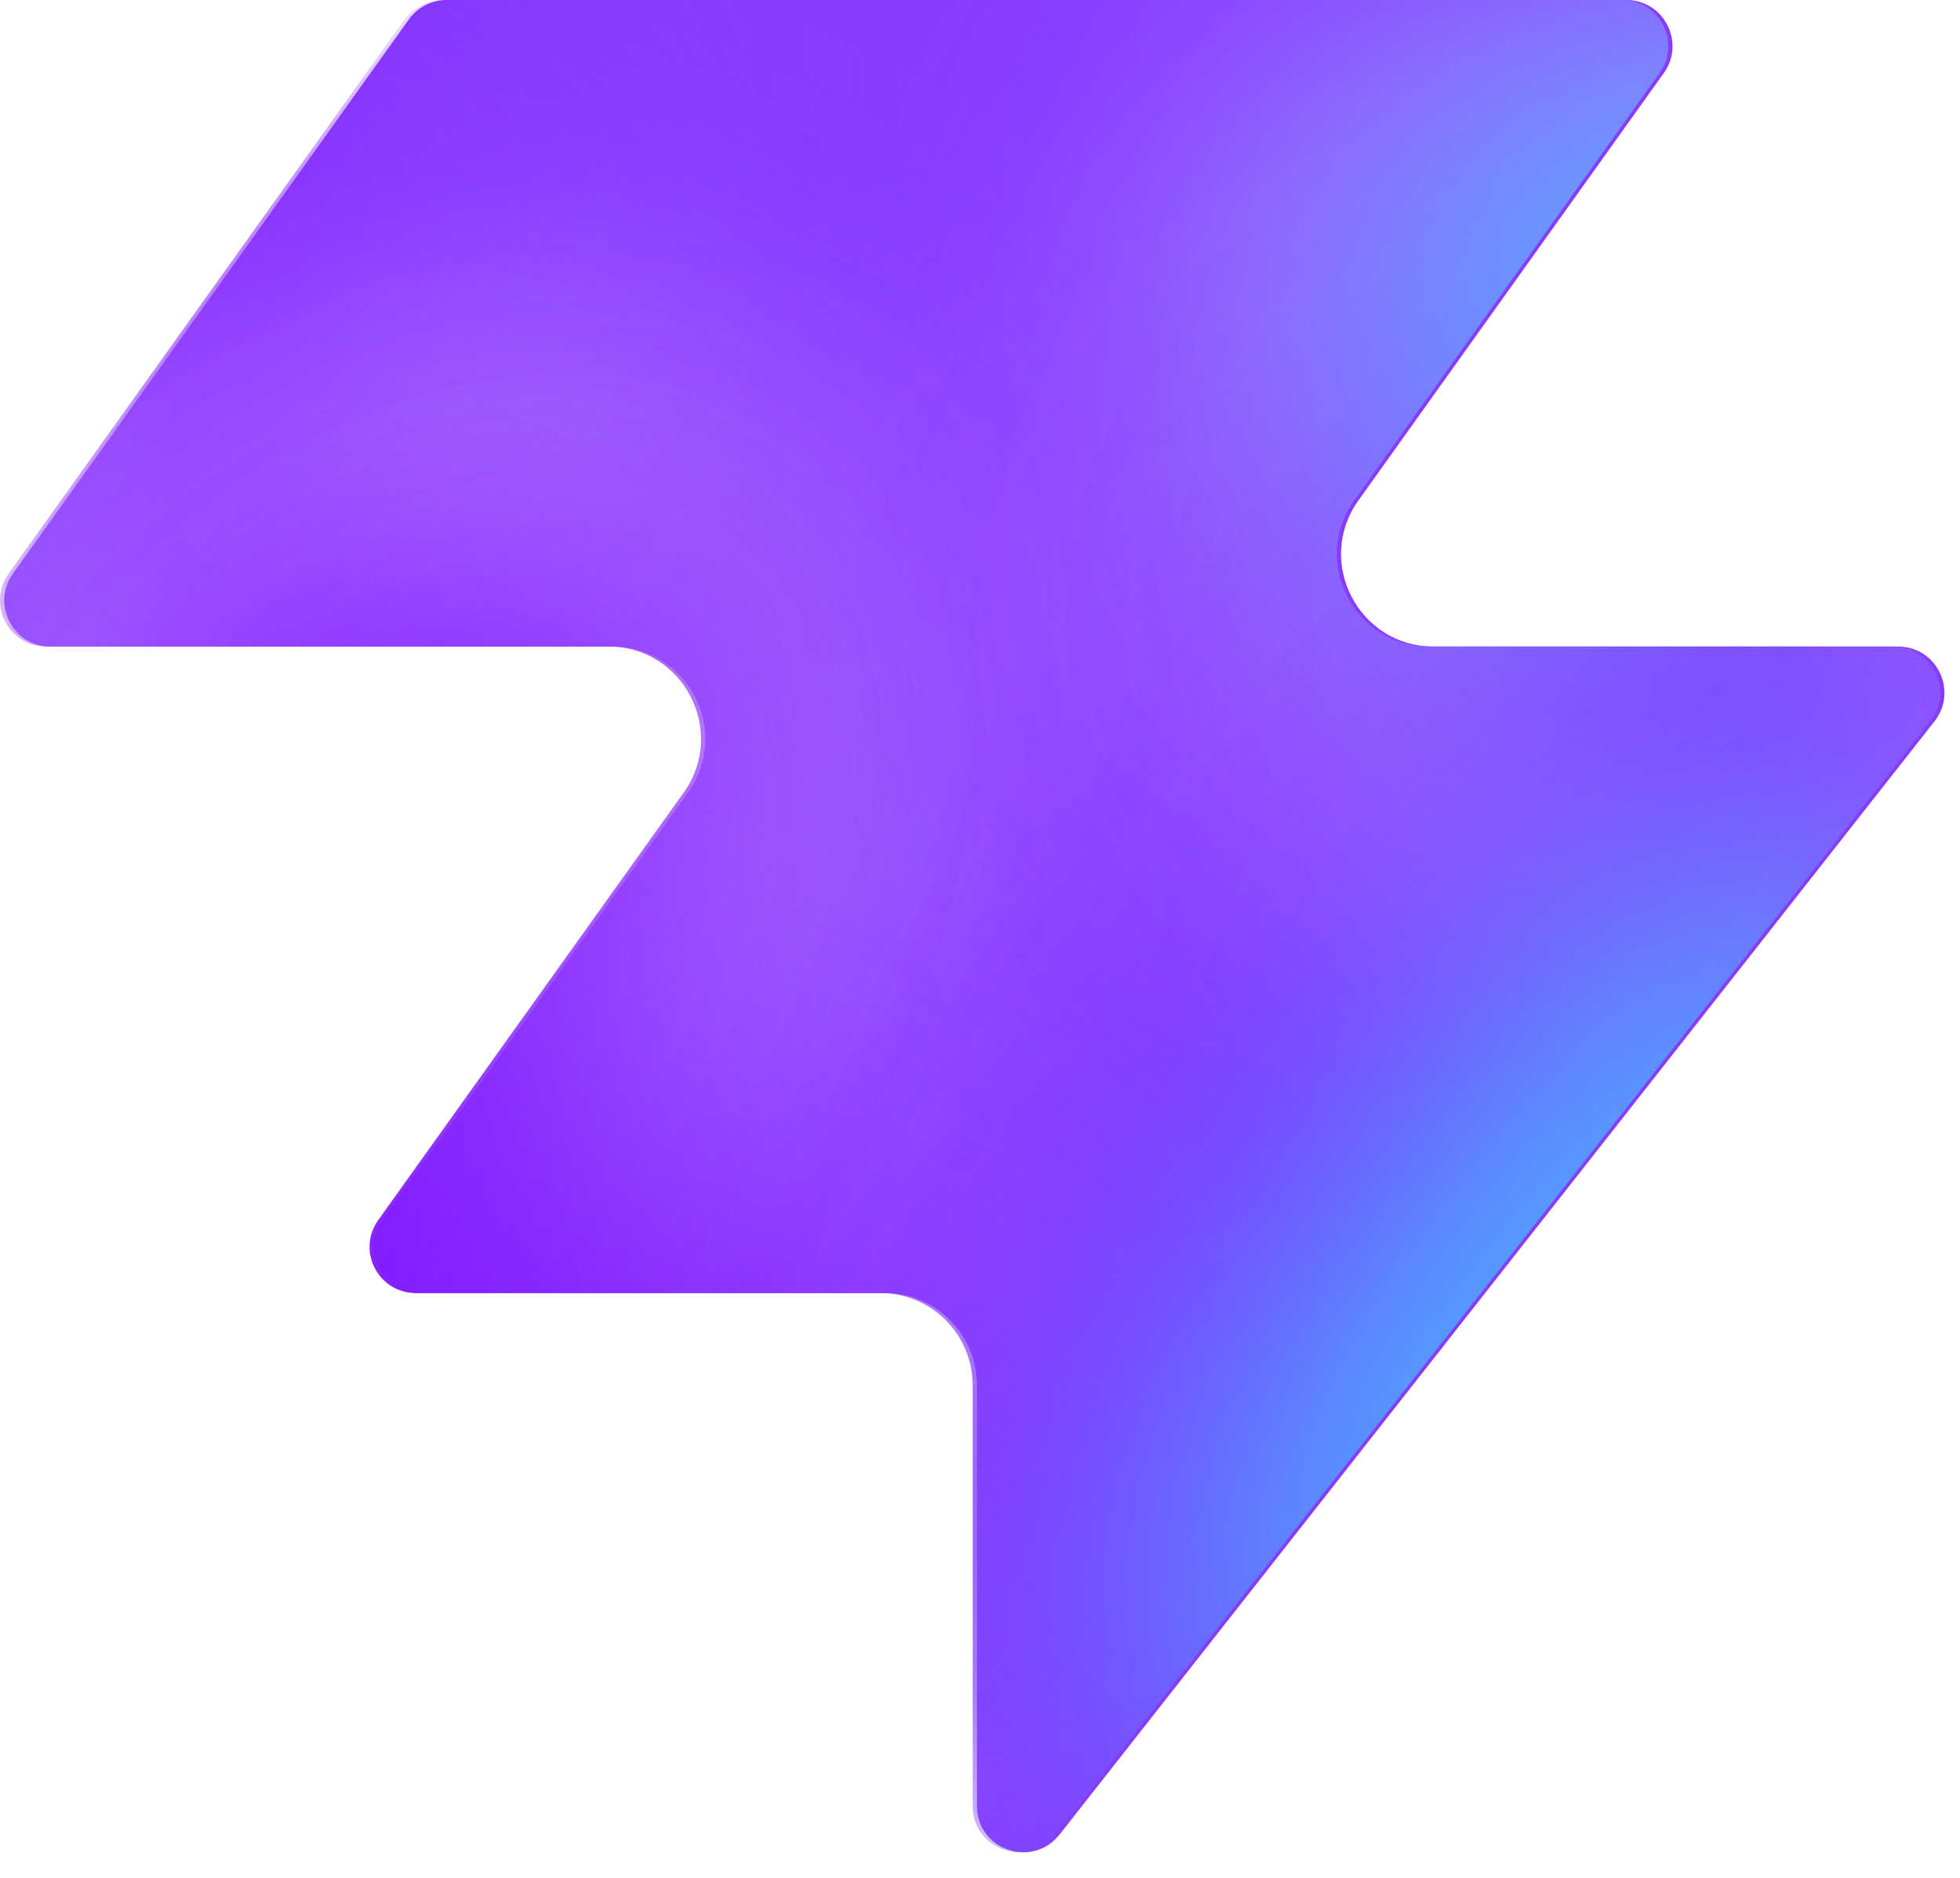
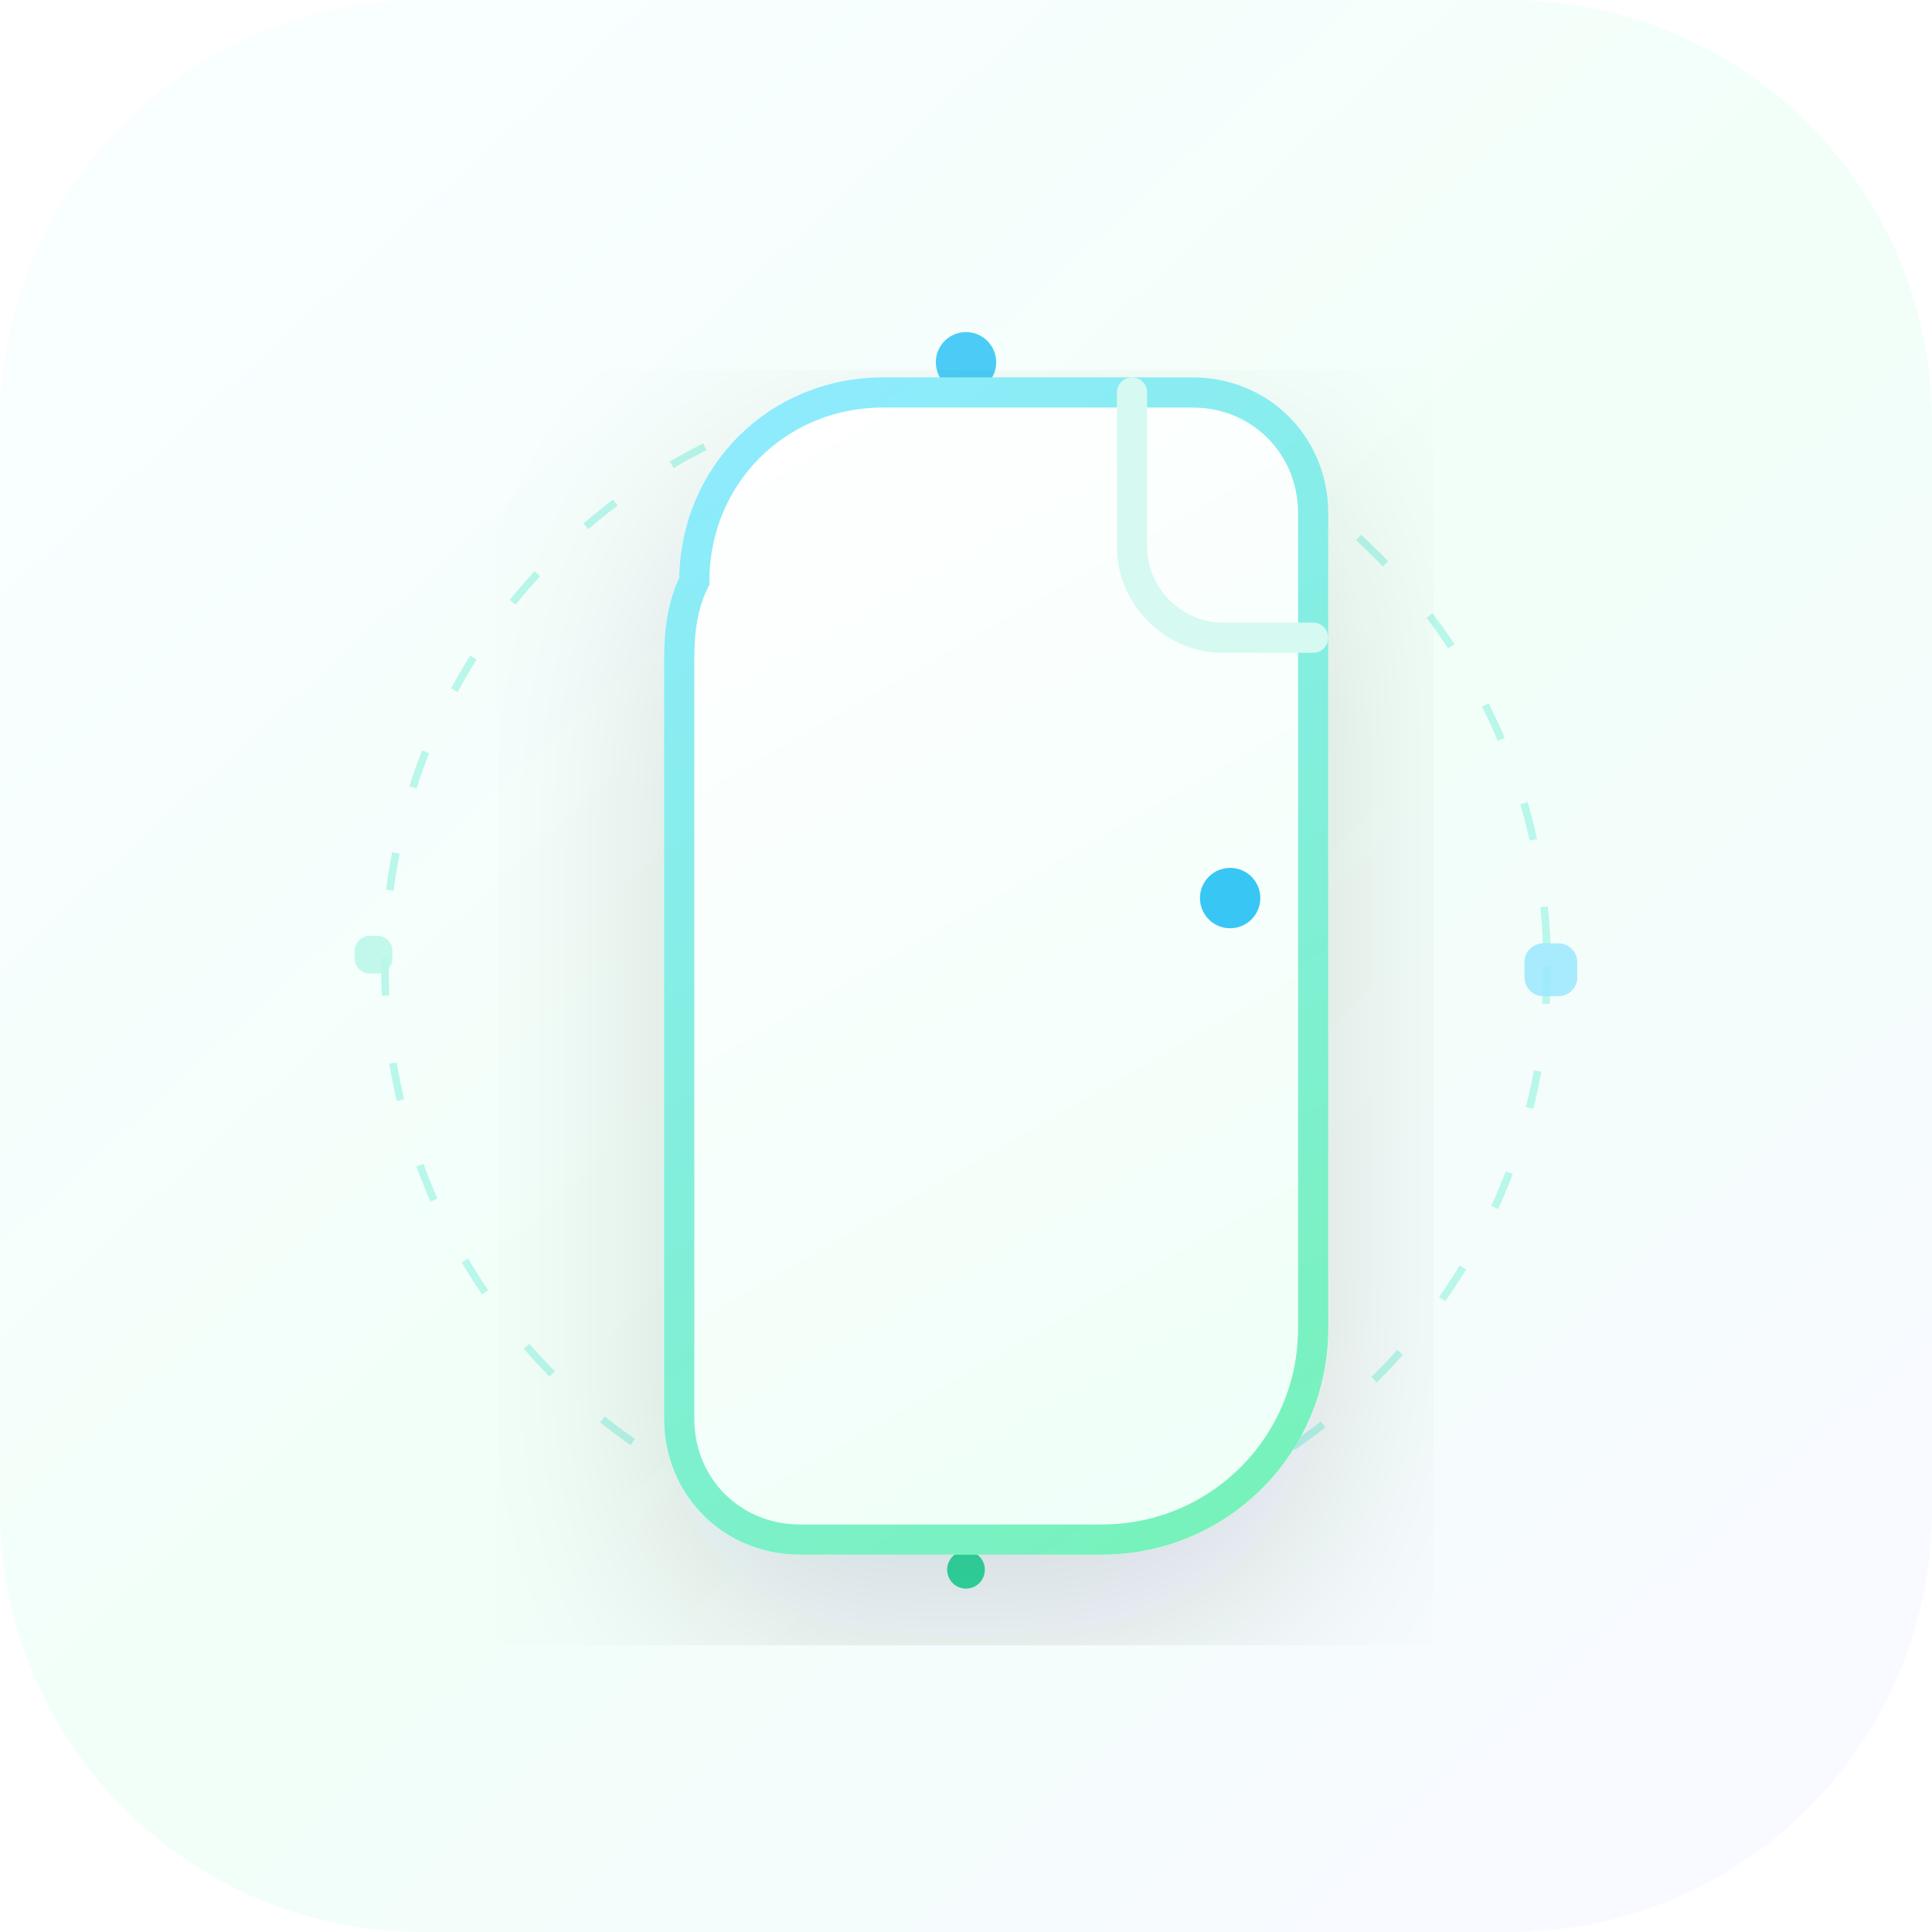
- <svg xmlns="http://www.w3.org/2000/svg" width="48" height="46" fill="none" viewBox="0 0 48 46">
-   <path fill="#863bff" d="M25.946 44.938c-.664.845-2.021.375-2.021-.698V33.937a2.26 2.26 0 0 0-2.262-2.262H10.287c-.92 0-1.456-1.04-.92-1.788l7.48-10.471c1.07-1.497 0-3.578-1.842-3.578H1.237c-.92 0-1.456-1.04-.92-1.788L10.013.474c.214-.297.556-.474.92-.474h28.894c.92 0 1.456 1.04.92 1.788l-7.48 10.471c-1.07 1.498 0 3.579 1.842 3.579h11.377c.943 0 1.473 1.088.89 1.83L25.947 44.94z" style="fill:#863bff;fill:color(display-p3 .525 .23 1);fill-opacity:1" />
-   <mask id="a" width="48" height="46" x="0" y="0" maskUnits="userSpaceOnUse" style="mask-type:alpha">
-     <path fill="#000" d="M25.842 44.938c-.664.844-2.021.375-2.021-.698V33.937a2.26 2.26 0 0 0-2.262-2.262H10.183c-.92 0-1.456-1.04-.92-1.788l7.48-10.471c1.07-1.498 0-3.579-1.842-3.579H1.133c-.92 0-1.456-1.04-.92-1.787L9.91.473c.214-.297.556-.474.92-.474h28.894c.92 0 1.456 1.04.92 1.788l-7.48 10.471c-1.07 1.498 0 3.578 1.842 3.578h11.377c.943 0 1.473 1.088.89 1.832L25.843 44.94z" style="fill:#000;fill-opacity:1" />
-   </mask>
-   <g mask="url(#a)">
-     <g filter="url(#b)">
-       <ellipse cx="5.508" cy="14.704" fill="#ede6ff" rx="5.508" ry="14.704" style="fill:#ede6ff;fill:color(display-p3 .927 .903 1);fill-opacity:1" transform="matrix(.00324 1 1 -.00324 -4.47 31.516)" />
-     </g>
-     <g filter="url(#c)">
-       <ellipse cx="10.399" cy="29.851" fill="#ede6ff" rx="10.399" ry="29.851" style="fill:#ede6ff;fill:color(display-p3 .927 .903 1);fill-opacity:1" transform="matrix(.00324 1 1 -.00324 -39.328 7.883)" />
-     </g>
-     <g filter="url(#d)">
-       <ellipse cx="5.508" cy="30.487" fill="#7e14ff" rx="5.508" ry="30.487" style="fill:#7e14ff;fill:color(display-p3 .492 .077 1);fill-opacity:1" transform="rotate(89.814 -25.913 -14.639)scale(1 -1)" />
-     </g>
-     <g filter="url(#e)">
-       <ellipse cx="5.508" cy="30.599" fill="#7e14ff" rx="5.508" ry="30.599" style="fill:#7e14ff;fill:color(display-p3 .492 .077 1);fill-opacity:1" transform="rotate(89.814 -32.644 -3.334)scale(1 -1)" />
-     </g>
-     <g filter="url(#f)">
-       <ellipse cx="5.508" cy="30.599" fill="#7e14ff" rx="5.508" ry="30.599" style="fill:#7e14ff;fill:color(display-p3 .492 .077 1);fill-opacity:1" transform="matrix(.00324 1 1 -.00324 -34.34 30.47)" />
-     </g>
-     <g filter="url(#g)">
-       <ellipse cx="14.072" cy="22.078" fill="#ede6ff" rx="14.072" ry="22.078" style="fill:#ede6ff;fill:color(display-p3 .927 .903 1);fill-opacity:1" transform="rotate(93.35 24.506 48.493)scale(-1 1)" />
-     </g>
-     <g filter="url(#h)">
-       <ellipse cx="3.47" cy="21.501" fill="#7e14ff" rx="3.47" ry="21.501" style="fill:#7e14ff;fill:color(display-p3 .492 .077 1);fill-opacity:1" transform="rotate(89.009 28.708 47.59)scale(-1 1)" />
-     </g>
-     <g filter="url(#i)">
-       <ellipse cx="3.47" cy="21.501" fill="#7e14ff" rx="3.47" ry="21.501" style="fill:#7e14ff;fill:color(display-p3 .492 .077 1);fill-opacity:1" transform="rotate(89.009 28.708 47.59)scale(-1 1)" />
-     </g>
-     <g filter="url(#j)">
-       <ellipse cx=".387" cy="8.972" fill="#7e14ff" rx="4.407" ry="29.108" style="fill:#7e14ff;fill:color(display-p3 .492 .077 1);fill-opacity:1" transform="rotate(39.51 .387 8.972)" />
-     </g>
-     <g filter="url(#k)">
-       <ellipse cx="47.523" cy="-6.092" fill="#7e14ff" rx="4.407" ry="29.108" style="fill:#7e14ff;fill:color(display-p3 .492 .077 1);fill-opacity:1" transform="rotate(37.892 47.523 -6.092)" />
-     </g>
-     <g filter="url(#l)">
-       <ellipse cx="41.412" cy="6.333" fill="#47bfff" rx="5.971" ry="9.665" style="fill:#47bfff;fill:color(display-p3 .28 .748 1);fill-opacity:1" transform="rotate(37.892 41.412 6.333)" />
-     </g>
-     <g filter="url(#m)">
-       <ellipse cx="-1.879" cy="38.332" fill="#7e14ff" rx="4.407" ry="29.108" style="fill:#7e14ff;fill:color(display-p3 .492 .077 1);fill-opacity:1" transform="rotate(37.892 -1.88 38.332)" />
-     </g>
-     <g filter="url(#n)">
-       <ellipse cx="-1.879" cy="38.332" fill="#7e14ff" rx="4.407" ry="29.108" style="fill:#7e14ff;fill:color(display-p3 .492 .077 1);fill-opacity:1" transform="rotate(37.892 -1.88 38.332)" />
-     </g>
-     <g filter="url(#o)">
-       <ellipse cx="35.651" cy="29.907" fill="#7e14ff" rx="4.407" ry="29.108" style="fill:#7e14ff;fill:color(display-p3 .492 .077 1);fill-opacity:1" transform="rotate(37.892 35.651 29.907)" />
-     </g>
-     <g filter="url(#p)">
-       <ellipse cx="38.418" cy="32.4" fill="#47bfff" rx="5.971" ry="15.297" style="fill:#47bfff;fill:color(display-p3 .28 .748 1);fill-opacity:1" transform="rotate(37.892 38.418 32.4)" />
-     </g>
-   </g>
+ <svg xmlns="http://www.w3.org/2000/svg" width="512" height="512" viewBox="0 0 512 512" fill="none">
  <defs>
-     <filter id="b" width="60.045" height="41.654" x="-19.77" y="16.149" color-interpolation-filters="sRGB" filterUnits="userSpaceOnUse">
-       <feFlood flood-opacity="0" result="BackgroundImageFix" />
-       <feBlend in="SourceGraphic" in2="BackgroundImageFix" result="shape" />
-       <feGaussianBlur result="effect1_foregroundBlur_2002_17158" stdDeviation="7.659" />
-     </filter>
-     <filter id="c" width="90.34" height="51.437" x="-54.613" y="-7.533" color-interpolation-filters="sRGB" filterUnits="userSpaceOnUse">
-       <feFlood flood-opacity="0" result="BackgroundImageFix" />
-       <feBlend in="SourceGraphic" in2="BackgroundImageFix" result="shape" />
-       <feGaussianBlur result="effect1_foregroundBlur_2002_17158" stdDeviation="7.659" />
-     </filter>
-     <filter id="d" width="79.355" height="29.4" x="-49.64" y="2.03" color-interpolation-filters="sRGB" filterUnits="userSpaceOnUse">
-       <feFlood flood-opacity="0" result="BackgroundImageFix" />
-       <feBlend in="SourceGraphic" in2="BackgroundImageFix" result="shape" />
-       <feGaussianBlur result="effect1_foregroundBlur_2002_17158" stdDeviation="4.596" />
-     </filter>
-     <filter id="e" width="79.579" height="29.4" x="-45.045" y="20.029" color-interpolation-filters="sRGB" filterUnits="userSpaceOnUse">
-       <feFlood flood-opacity="0" result="BackgroundImageFix" />
-       <feBlend in="SourceGraphic" in2="BackgroundImageFix" result="shape" />
-       <feGaussianBlur result="effect1_foregroundBlur_2002_17158" stdDeviation="4.596" />
-     </filter>
-     <filter id="f" width="79.579" height="29.4" x="-43.513" y="21.178" color-interpolation-filters="sRGB" filterUnits="userSpaceOnUse">
-       <feFlood flood-opacity="0" result="BackgroundImageFix" />
-       <feBlend in="SourceGraphic" in2="BackgroundImageFix" result="shape" />
-       <feGaussianBlur result="effect1_foregroundBlur_2002_17158" stdDeviation="4.596" />
-     </filter>
-     <filter id="g" width="74.749" height="58.852" x="15.756" y="-17.901" color-interpolation-filters="sRGB" filterUnits="userSpaceOnUse">
-       <feFlood flood-opacity="0" result="BackgroundImageFix" />
-       <feBlend in="SourceGraphic" in2="BackgroundImageFix" result="shape" />
-       <feGaussianBlur result="effect1_foregroundBlur_2002_17158" stdDeviation="7.659" />
-     </filter>
-     <filter id="h" width="61.377" height="25.362" x="23.548" y="2.284" color-interpolation-filters="sRGB" filterUnits="userSpaceOnUse">
-       <feFlood flood-opacity="0" result="BackgroundImageFix" />
-       <feBlend in="SourceGraphic" in2="BackgroundImageFix" result="shape" />
-       <feGaussianBlur result="effect1_foregroundBlur_2002_17158" stdDeviation="4.596" />
-     </filter>
-     <filter id="i" width="61.377" height="25.362" x="23.548" y="2.284" color-interpolation-filters="sRGB" filterUnits="userSpaceOnUse">
-       <feFlood flood-opacity="0" result="BackgroundImageFix" />
-       <feBlend in="SourceGraphic" in2="BackgroundImageFix" result="shape" />
-       <feGaussianBlur result="effect1_foregroundBlur_2002_17158" stdDeviation="4.596" />
-     </filter>
-     <filter id="j" width="56.045" height="63.649" x="-27.636" y="-22.853" color-interpolation-filters="sRGB" filterUnits="userSpaceOnUse">
-       <feFlood flood-opacity="0" result="BackgroundImageFix" />
-       <feBlend in="SourceGraphic" in2="BackgroundImageFix" result="shape" />
-       <feGaussianBlur result="effect1_foregroundBlur_2002_17158" stdDeviation="4.596" />
-     </filter>
-     <filter id="k" width="54.814" height="64.646" x="20.116" y="-38.415" color-interpolation-filters="sRGB" filterUnits="userSpaceOnUse">
-       <feFlood flood-opacity="0" result="BackgroundImageFix" />
-       <feBlend in="SourceGraphic" in2="BackgroundImageFix" result="shape" />
-       <feGaussianBlur result="effect1_foregroundBlur_2002_17158" stdDeviation="4.596" />
-     </filter>
-     <filter id="l" width="33.541" height="35.313" x="24.641" y="-11.323" color-interpolation-filters="sRGB" filterUnits="userSpaceOnUse">
-       <feFlood flood-opacity="0" result="BackgroundImageFix" />
-       <feBlend in="SourceGraphic" in2="BackgroundImageFix" result="shape" />
-       <feGaussianBlur result="effect1_foregroundBlur_2002_17158" stdDeviation="4.596" />
-     </filter>
-     <filter id="m" width="54.814" height="64.646" x="-29.286" y="6.009" color-interpolation-filters="sRGB" filterUnits="userSpaceOnUse">
-       <feFlood flood-opacity="0" result="BackgroundImageFix" />
-       <feBlend in="SourceGraphic" in2="BackgroundImageFix" result="shape" />
-       <feGaussianBlur result="effect1_foregroundBlur_2002_17158" stdDeviation="4.596" />
-     </filter>
-     <filter id="n" width="54.814" height="64.646" x="-29.286" y="6.009" color-interpolation-filters="sRGB" filterUnits="userSpaceOnUse">
-       <feFlood flood-opacity="0" result="BackgroundImageFix" />
-       <feBlend in="SourceGraphic" in2="BackgroundImageFix" result="shape" />
-       <feGaussianBlur result="effect1_foregroundBlur_2002_17158" stdDeviation="4.596" />
-     </filter>
-     <filter id="o" width="54.814" height="64.646" x="8.244" y="-2.416" color-interpolation-filters="sRGB" filterUnits="userSpaceOnUse">
-       <feFlood flood-opacity="0" result="BackgroundImageFix" />
-       <feBlend in="SourceGraphic" in2="BackgroundImageFix" result="shape" />
-       <feGaussianBlur result="effect1_foregroundBlur_2002_17158" stdDeviation="4.596" />
-     </filter>
-     <filter id="p" width="39.409" height="43.623" x="18.713" y="10.588" color-interpolation-filters="sRGB" filterUnits="userSpaceOnUse">
-       <feFlood flood-opacity="0" result="BackgroundImageFix" />
-       <feBlend in="SourceGraphic" in2="BackgroundImageFix" result="shape" />
-       <feGaussianBlur result="effect1_foregroundBlur_2002_17158" stdDeviation="4.596" />
+     <style>
+       
+         .paper {
+           animation: floatPaper 5.2s ease-in-out infinite;
+           transform-origin: 256px 256px;
+         }
+ 
+         .task-line {
+           stroke-dasharray: 118;
+           stroke-dashoffset: 118;
+           animation: writeLine 4.2s ease-in-out infinite;
+         }
+ 
+         .task-line.two {
+           animation-delay: 0.22s;
+         }
+ 
+         .task-line.three {
+           animation-delay: 0.44s;
+         }
+ 
+         .check {
+           stroke-dasharray: 185;
+           stroke-dashoffset: 185;
+           animation: drawCheck 4.2s ease-in-out infinite;
+         }
+ 
+         .spark {
+           animation: orbit 6.4s linear infinite;
+           transform-origin: 256px 256px;
+         }
+ 
+         .spark.alt {
+           animation-duration: 8s;
+           animation-direction: reverse;
+         }
+ 
+         .pulse {
+           animation: pulse 4.2s ease-in-out infinite;
+           transform-origin: 256px 256px;
+         }
+ 
+         @keyframes floatPaper {
+           0%, 100% { transform: translateY(0) rotate(-1deg); }
+           50% { transform: translateY(-10px) rotate(1deg); }
+         }
+ 
+         @keyframes writeLine {
+           0%, 16% { stroke-dashoffset: 118; opacity: 0.18; }
+           42%, 76% { stroke-dashoffset: 0; opacity: 1; }
+           100% { stroke-dashoffset: -118; opacity: 0.18; }
+         }
+ 
+         @keyframes drawCheck {
+           0%, 22% { stroke-dashoffset: 185; opacity: 0.25; }
+           48%, 82% { stroke-dashoffset: 0; opacity: 1; }
+           100% { stroke-dashoffset: -185; opacity: 0.25; }
+         }
+ 
+         @keyframes orbit {
+           from { transform: rotate(0deg); }
+           to { transform: rotate(360deg); }
+         }
+ 
+         @keyframes pulse {
+           0%, 100% { opacity: 0.38; transform: scale(0.96); }
+           50% { opacity: 0.72; transform: scale(1.03); }
+         }
+ 
+         @media (prefers-reduced-motion: reduce) {
+           .paper,
+           .task-line,
+           .check,
+           .spark,
+           .pulse {
+             animation: none;
+           }
+ 
+           .task-line,
+           .check {
+             stroke-dashoffset: 0;
+             opacity: 1;
+           }
+         }
+       
+     </style>
+     <linearGradient id="scene" x1="78" y1="62" x2="434" y2="450" gradientUnits="userSpaceOnUse">
+       <stop stop-color="#F9FEFF" />
+       <stop offset="0.55" stop-color="#F1FFF8" />
+       <stop offset="1" stop-color="#F8FAFF" />
+     </linearGradient>
+     <linearGradient id="paperFill" x1="182" y1="104" x2="348" y2="394" gradientUnits="userSpaceOnUse">
+       <stop stop-color="#FFFFFF" />
+       <stop offset="1" stop-color="#EFFFF8" />
+     </linearGradient>
+     <linearGradient id="edge" x1="174" y1="118" x2="352" y2="390" gradientUnits="userSpaceOnUse">
+       <stop stop-color="#8EEBFF" />
+       <stop offset="1" stop-color="#77F2BA" />
+     </linearGradient>
+     <linearGradient id="ink" x1="194" y1="172" x2="338" y2="324" gradientUnits="userSpaceOnUse">
+       <stop stop-color="#38C7F5" />
+       <stop offset="1" stop-color="#1EDC93" />
+     </linearGradient>
+     <filter id="lift" x="132" y="76" width="248" height="360" filterUnits="userSpaceOnUse" color-interpolation-filters="sRGB">
+       <feDropShadow dx="0" dy="22" stdDeviation="28" flood-color="#0F172A" flood-opacity="0.13" />
    </filter>
  </defs>
+   <rect width="512" height="512" rx="112" fill="url(#scene)" />
+   <circle class="pulse" cx="256" cy="256" r="154" stroke="#B8F7EA" stroke-width="2" stroke-dasharray="10 18" />
+   <g class="spark" opacity="0.9">
+     <circle cx="256" cy="96" r="8" fill="#38C7F5" />
+     <circle cx="256" cy="416" r="5" fill="#1EDC93" />
+   </g>
+   <g class="spark alt" opacity="0.85">
+     <rect x="404" y="250" width="14" height="14" rx="5" fill="#9BE7FF" />
+     <rect x="94" y="248" width="10" height="10" rx="4" fill="#B8F7EA" />
+   </g>
+   <g class="paper" filter="url(#lift)">
+     <path d="M184 154C184 126 206 104 234 104H316C334 104 348 118 348 136V352C348 383 323 408 292 408H212C194 408 180 394 180 376V174C180 167 181 160 184 154Z" fill="url(#paperFill)" />
+     <path d="M184 154C184 126 206 104 234 104H316C334 104 348 118 348 136V352C348 383 323 408 292 408H212C194 408 180 394 180 376V174C180 167 181 160 184 154Z" stroke="url(#edge)" stroke-width="8" />
+     <path d="M300 104V145C300 158 311 169 324 169H348" stroke="#D6F9F2" stroke-width="8" stroke-linecap="round" />
+     <path class="task-line" d="M218 182C248 172 284 172 318 182" stroke="#9FB1C5" stroke-width="13" stroke-linecap="round" />
+     <path class="task-line two" d="M218 228C248 218 284 218 318 228" stroke="#9FB1C5" stroke-width="13" stroke-linecap="round" />
+     <path class="task-line three" d="M218 274C244 266 270 266 294 274" stroke="#9FB1C5" stroke-width="13" stroke-linecap="round" />
+     <path class="check" d="M203 292L242 331L324 238" stroke="url(#ink)" stroke-width="25" stroke-linecap="round" stroke-linejoin="round" />
+     <circle cx="326" cy="238" r="8" fill="#38C7F5" />
+   </g>
</svg>
